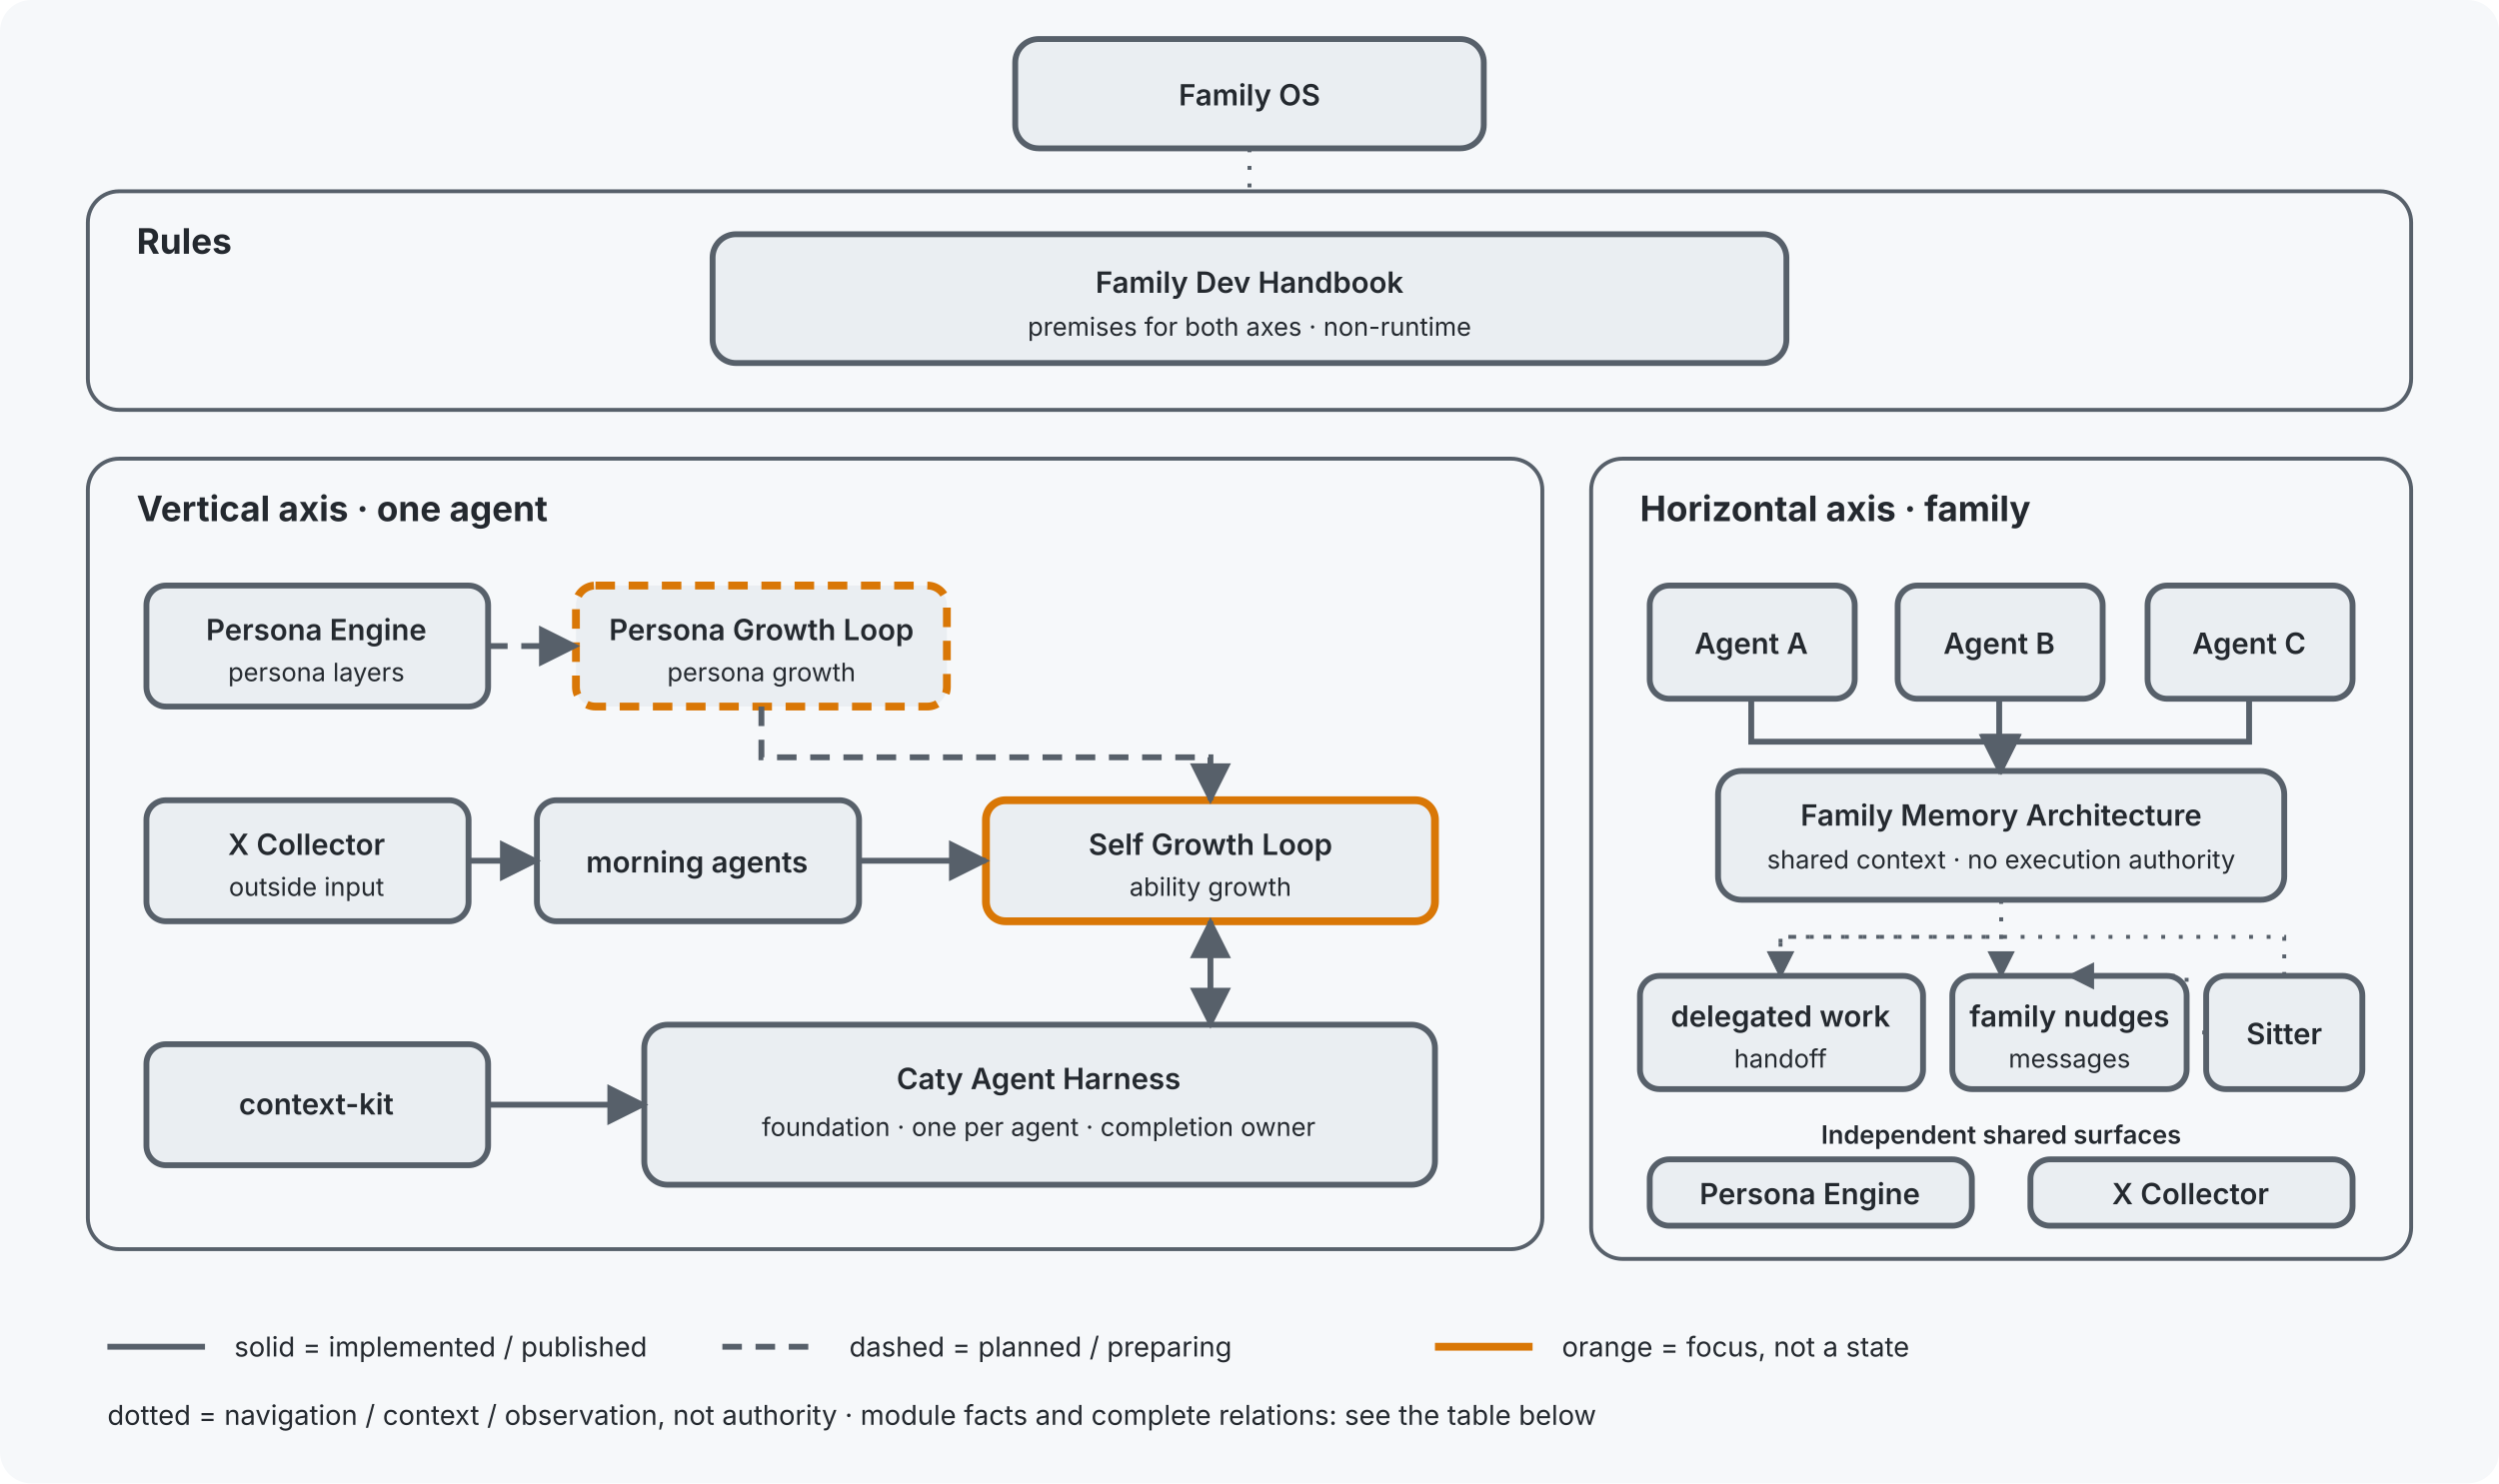
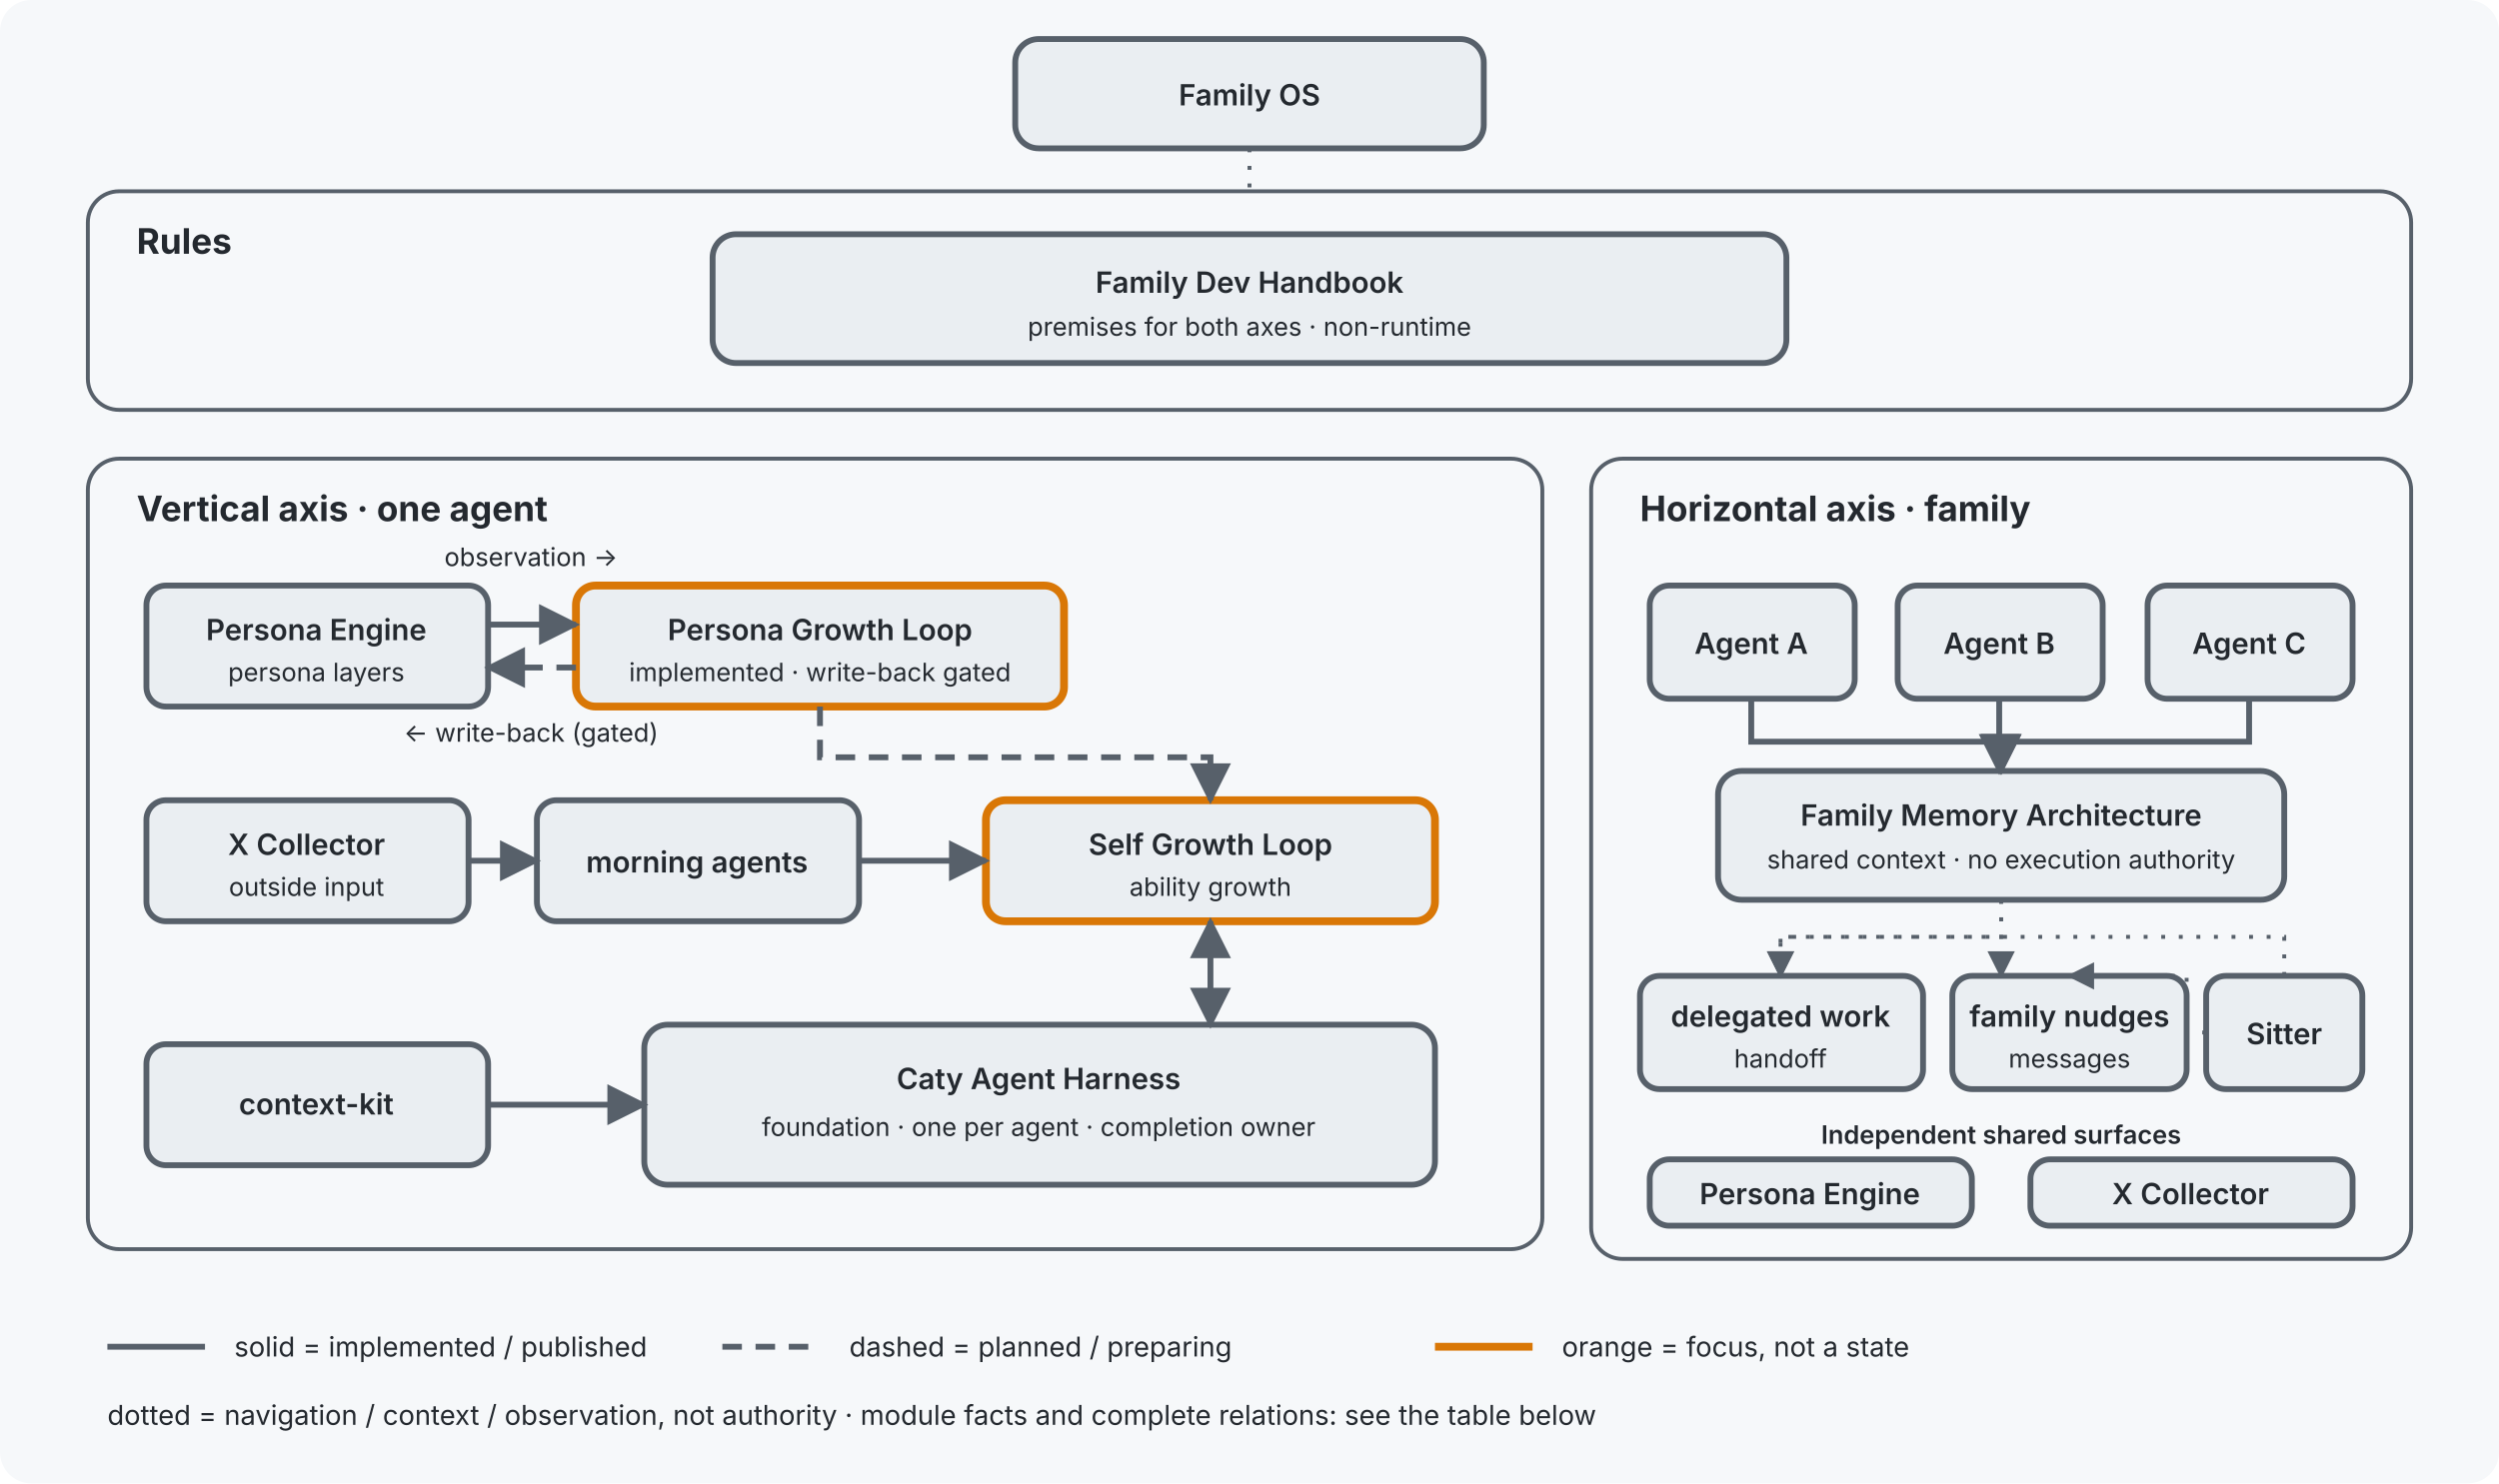
<svg xmlns="http://www.w3.org/2000/svg" viewBox="0 0 1280 760" role="img" aria-labelledby="title desc">
  <defs>
    <marker id="arrow" viewBox="0 0 10 10" refX="9" refY="5" markerWidth="7" markerHeight="7" orient="auto-start-reverse">
      <path d="M 0 0 L 10 5 L 0 10 z" fill="#57606a" />
    </marker>
    <style>
      .zone { fill: none; stroke: #57606a; stroke-width: 2; }
      .node { fill: #eaeef2; stroke: #57606a; stroke-width: 3; }
      .planned { stroke-dasharray: 10 7; }
      .focus { stroke: #d97706; stroke-width: 4; }
      .solid { fill: none; stroke: #57606a; stroke-width: 3; marker-end: url(#arrow); }
      .both { fill: none; stroke: #57606a; stroke-width: 3; marker-start: url(#arrow); marker-end: url(#arrow); }
      .dashed { fill: none; stroke: #57606a; stroke-width: 3; stroke-dasharray: 10 7; marker-end: url(#arrow); }
      .dotted { fill: none; stroke: #57606a; stroke-width: 2; stroke-dasharray: 2 7; }
      .aux { fill: none; stroke: #57606a; stroke-width: 2; stroke-dasharray: 2 7; marker-end: url(#arrow); }
      .heading { fill: #24292f; font: 700 18px -apple-system, BlinkMacSystemFont, "Segoe UI", sans-serif; }
      .label { fill: #24292f; font: 600 15px -apple-system, BlinkMacSystemFont, "Segoe UI", sans-serif; text-anchor: middle; }
      .small { fill: #24292f; font: 13px -apple-system, BlinkMacSystemFont, "Segoe UI", sans-serif; text-anchor: middle; }
      .subheading { fill: #24292f; font: 600 13px -apple-system, BlinkMacSystemFont, "Segoe UI", sans-serif; text-anchor: middle; }
      .legend { fill: #24292f; font: 14px -apple-system, BlinkMacSystemFont, "Segoe UI", sans-serif; }
    </style>
  </defs>
  <rect width="1280" height="760" rx="16" fill="#f6f8fa" />
  <rect class="node" x="520" y="20" width="240" height="56" rx="12" />
  <text class="label" x="640" y="54">Family OS</text>
  <path class="dotted" d="M640 76 V98" />
  <rect class="zone" x="45" y="98" width="1190" height="112" rx="16" />
  <text class="heading" x="70" y="130">Rules</text>
  <rect class="node" x="365" y="120" width="550" height="66" rx="12" />
  <text class="label" x="640" y="150">Family Dev Handbook</text>
  <text class="small" x="640" y="172">premises for both axes · non-runtime</text>
  <rect class="zone" x="45" y="235" width="745" height="405" rx="16" />
  <text class="heading" x="70" y="267">Vertical axis · one agent</text>
  <rect class="node" x="75" y="300" width="175" height="62" rx="10" />
  <text class="label" x="162" y="328">Persona Engine</text>
  <text class="small" x="162" y="349">persona layers</text>
-   <rect class="node planned focus" x="295" y="300" width="190" height="62" rx="10" />
-   <text class="label" x="390" y="328">Persona Growth Loop</text>
-   <text class="small" x="390" y="349">persona growth</text>
-   <path class="dashed" d="M250 331 H295" />
+   <rect class="node focus" x="295" y="300" width="250" height="62" rx="10" />
+   <text class="label" x="420" y="328">Persona Growth Loop</text>
+   <text class="small" x="420" y="349">implemented · write-back gated</text>
+   <path class="solid" d="M250 320 H295" />
+   <path class="dashed" d="M295 342 H250" />
+   <text class="small" x="272" y="290">observation →</text>
+   <text class="small" x="272" y="380">← write-back (gated)</text>
  <rect class="node" x="75" y="410" width="165" height="62" rx="10" />
  <text class="label" x="157" y="438">X Collector</text>
  <text class="small" x="157" y="459">outside input</text>
  <rect class="node" x="275" y="410" width="165" height="62" rx="10" />
  <text class="label" x="357" y="447">morning agents</text>
  <rect class="node focus" x="505" y="410" width="230" height="62" rx="10" />
  <text class="label" x="620" y="438">Self Growth Loop</text>
  <text class="small" x="620" y="459">ability growth</text>
  <path class="solid" d="M240 441 H275" />
  <path class="solid" d="M440 441 H505" />
-   <path class="dashed" d="M390 362 V388 H620 V410" />
+   <path class="dashed" d="M420 362 V388 H620 V410" />
  <rect class="node" x="75" y="535" width="175" height="62" rx="10" />
  <text class="label" x="162" y="571">context-kit</text>
  <rect class="node" x="330" y="525" width="405" height="82" rx="12" />
  <text class="label" x="532" y="558">Caty Agent Harness</text>
  <text class="small" x="532" y="582">foundation · one per agent · completion owner</text>
  <path class="solid" d="M250 566 H330" />
  <path class="both" d="M620 472 V525" />
  <rect class="zone" x="815" y="235" width="420" height="410" rx="16" />
  <text class="heading" x="840" y="267">Horizontal axis · family</text>
  <rect class="node" x="845" y="300" width="105" height="58" rx="10" />
  <text class="label" x="897" y="335">Agent A</text>
  <rect class="node" x="972" y="300" width="105" height="58" rx="10" />
  <text class="label" x="1024" y="335">Agent B</text>
  <rect class="node" x="1100" y="300" width="105" height="58" rx="10" />
  <text class="label" x="1152" y="335">Agent C</text>
  <rect class="node" x="880" y="395" width="290" height="66" rx="12" />
  <text class="label" x="1025" y="423">Family Memory Architecture</text>
  <text class="small" x="1025" y="445">shared context · no execution authority</text>
  <path class="solid" d="M897 358 V380 H1025 V395" />
  <path class="solid" d="M1024 358 V395" />
  <path class="solid" d="M1152 358 V380 H1025 V395" />
  <rect class="node" x="840" y="500" width="145" height="58" rx="10" />
  <text class="label" x="912" y="526">delegated work</text>
  <text class="small" x="912" y="547">handoff</text>
  <rect class="node" x="1000" y="500" width="120" height="58" rx="10" />
  <text class="label" x="1060" y="526">family nudges</text>
  <text class="small" x="1060" y="547">messages</text>
  <rect class="node" x="1130" y="500" width="80" height="58" rx="10" />
  <text class="label" x="1170" y="535">Sitter</text>
  <path class="aux" d="M1025 461 V480 H912 V500" />
  <path class="aux" d="M1025 461 V500" />
  <path class="aux" d="M1130 529 H1120 V500 H1060" />
  <path class="aux" d="M1170 500 V480 H912 V500" />
  <text class="subheading" x="1025" y="586">Independent shared surfaces</text>
  <rect class="node" x="845" y="594" width="165" height="34" rx="10" />
  <text class="label" x="927" y="617">Persona Engine</text>
  <rect class="node" x="1040" y="594" width="165" height="34" rx="10" />
  <text class="label" x="1122" y="617">X Collector</text>
  <line x1="55" y1="690" x2="105" y2="690" stroke="#57606a" stroke-width="3" />
  <text class="legend" x="120" y="695">solid = implemented / published</text>
  <line x1="370" y1="690" x2="420" y2="690" stroke="#57606a" stroke-width="3" stroke-dasharray="10 7" />
  <text class="legend" x="435" y="695">dashed = planned / preparing</text>
  <line x1="735" y1="690" x2="785" y2="690" stroke="#d97706" stroke-width="4" />
  <text class="legend" x="800" y="695">orange = focus, not a state</text>
  <text class="legend" x="55" y="730">dotted = navigation / context / observation, not authority · module facts and complete relations: see the table below</text>
</svg>
